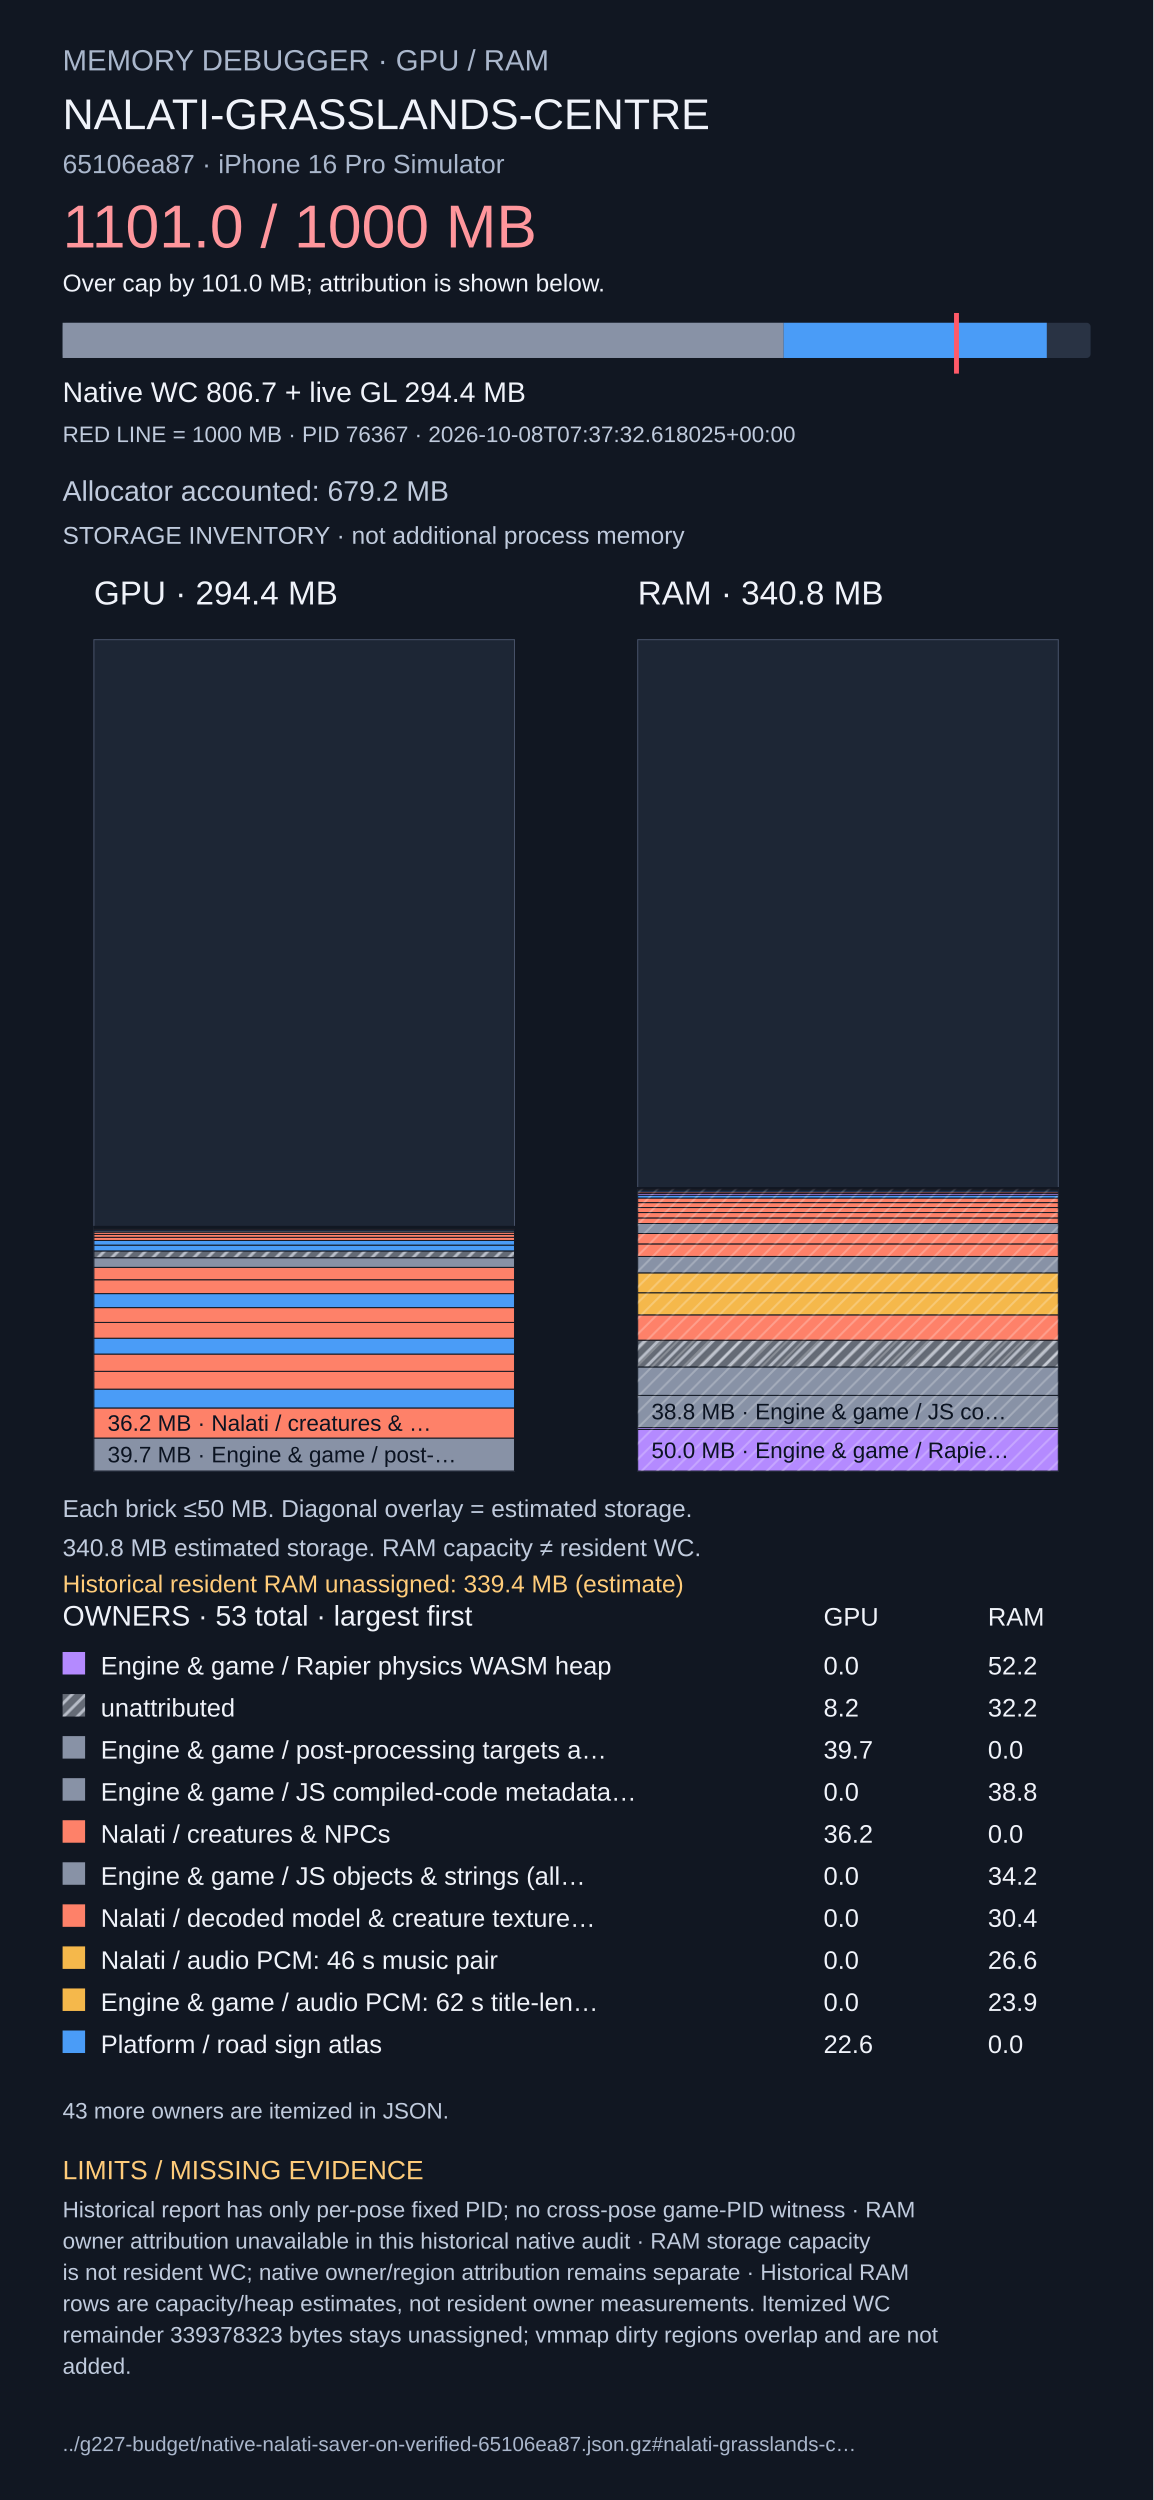
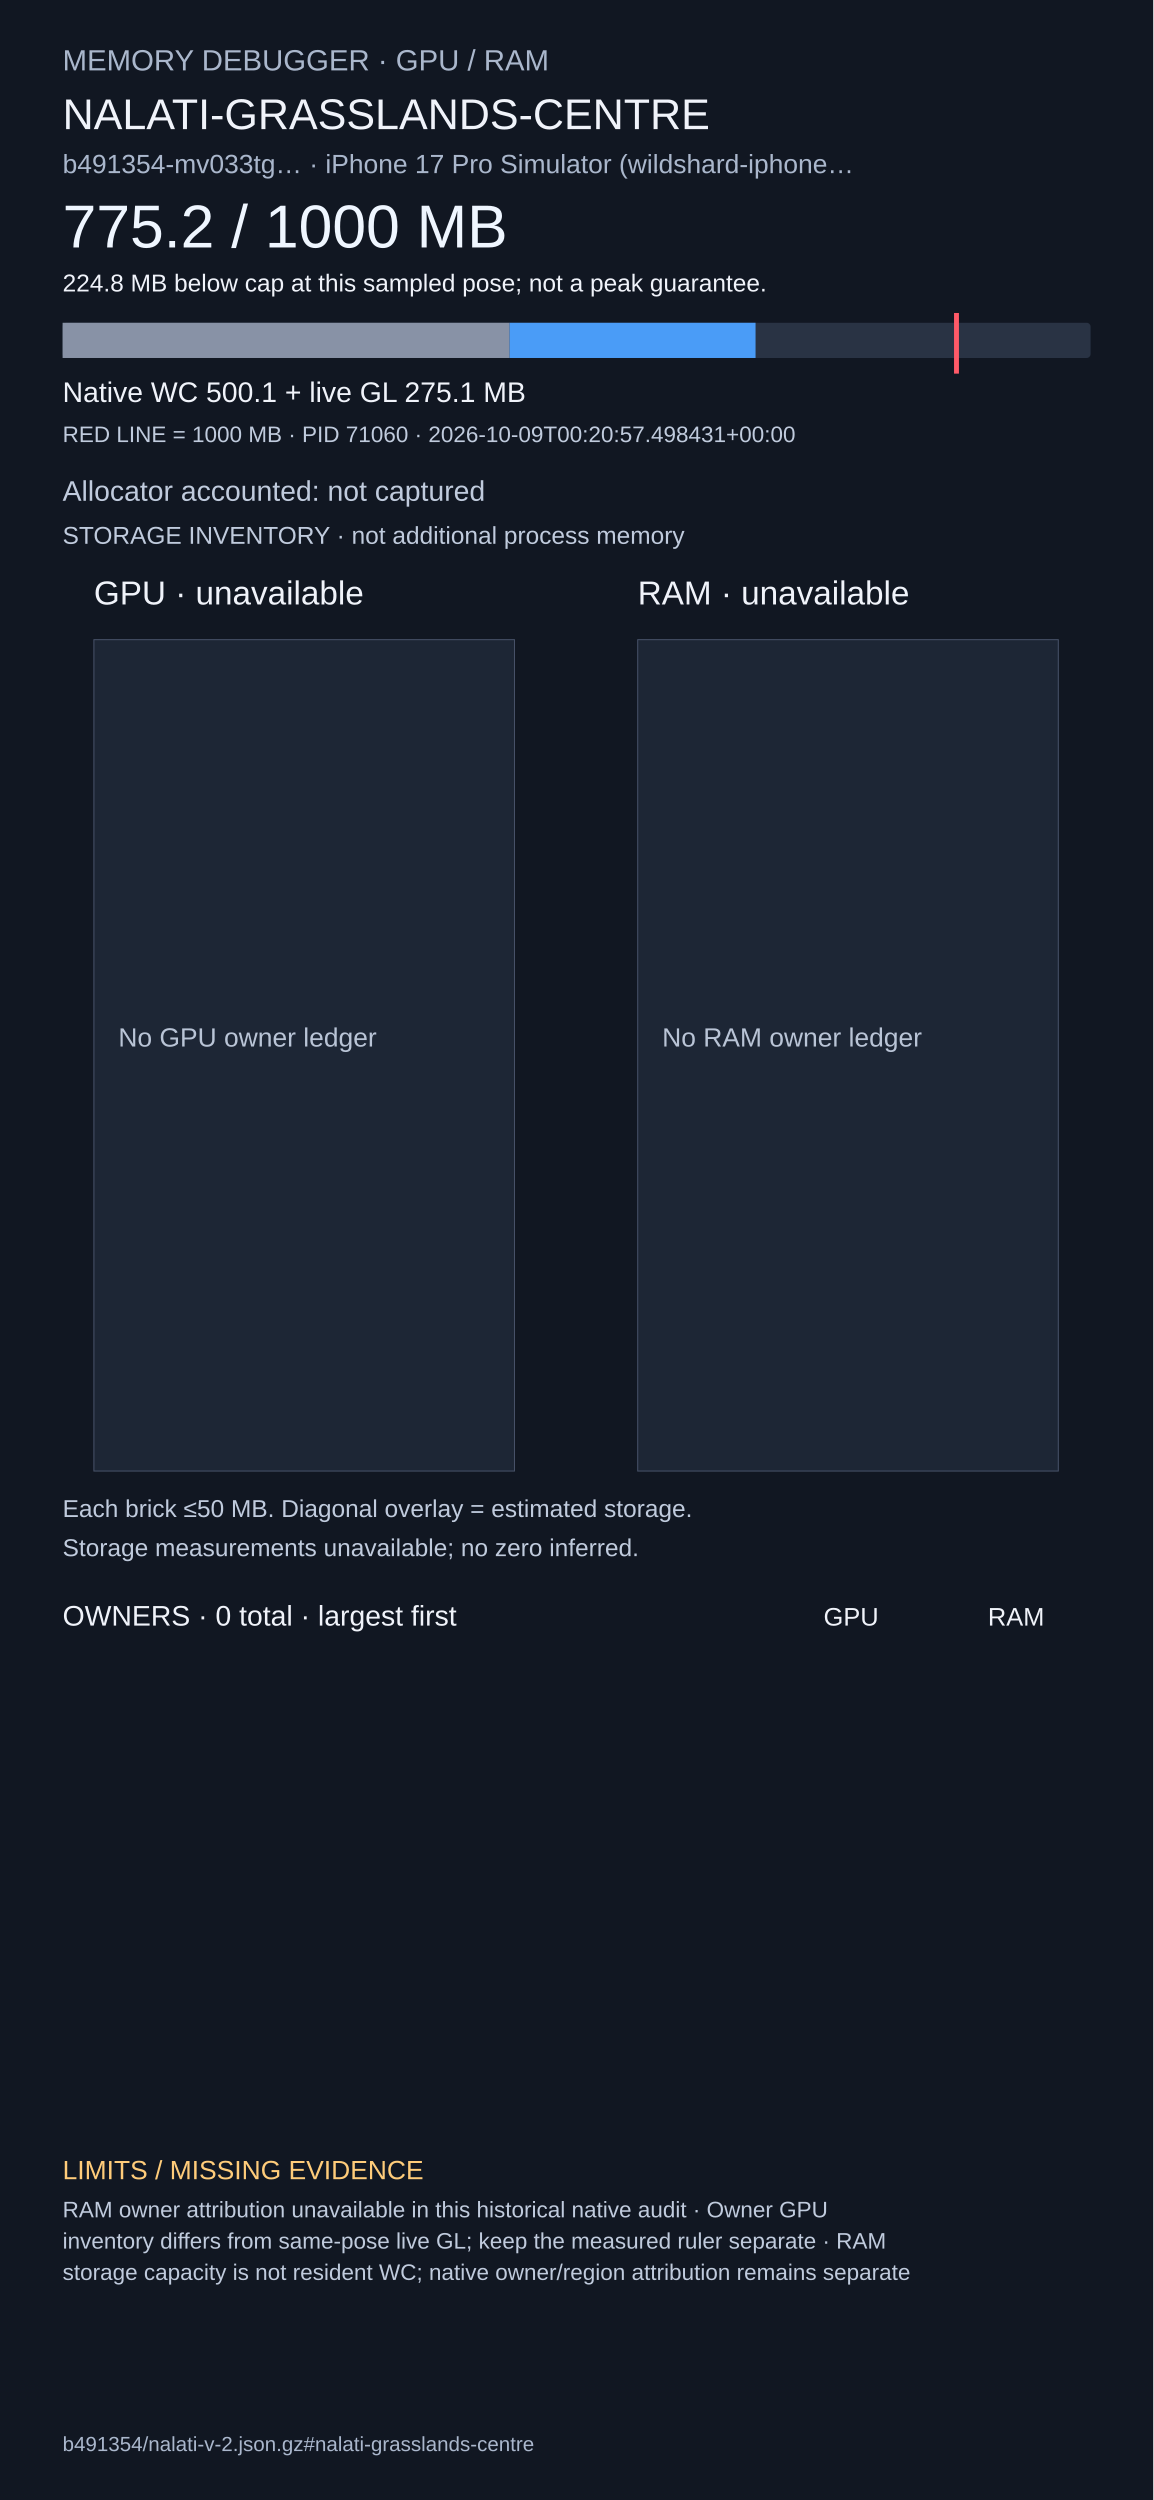
<svg xmlns="http://www.w3.org/2000/svg" width="1179" height="2556" viewBox="0 0 1179 2556">
  <defs>
    <pattern id="unknown" width="14" height="14" patternUnits="userSpaceOnUse">
      <rect width="14" height="14" fill="#656b76" />
      <path d="M-4 4L4-4M0 14L14 0M10 18L18 10" stroke="#b5bac5" stroke-width="3" />
    </pattern>
    <pattern id="estimated" width="16" height="16" patternUnits="userSpaceOnUse">
      <path d="M-4 4L4-4M0 16L16 0M12 20L20 12" stroke="#ffffff" stroke-opacity="0.24" stroke-width="2" />
    </pattern>
  </defs>
  <rect width="1179" height="2556" fill="#111722" />
  <g font-family="Arial, sans-serif" fill="#f0f3fa">
    <text x="64" y="72" font-size="30" fill="#aab7cc">MEMORY DEBUGGER · GPU / RAM</text>
    <text x="64" y="132" font-size="44" fill="#f0f3fa">NALATI-GRASSLANDS-CENTRE</text>
-     <text x="64" y="177" font-size="27" fill="#aab7cc">65106ea87 · iPhone 16 Pro Simulator</text>
-     <text x="64" y="253" font-size="62" fill="#ff969c">1101.0 / 1000 MB</text>
-     <text x="64" y="298" font-size="25" fill="#f0f3fa">Over cap by 101.0 MB; attribution is shown below.</text>
+     <text x="64" y="177" font-size="27" fill="#aab7cc">b491354-mv033tg… · iPhone 17 Pro Simulator (wildshard-iphone…</text>
+     <text x="64" y="253" font-size="62" fill="#eff6ff">775.2 / 1000 MB</text>
+     <text x="64" y="298" font-size="25" fill="#f0f3fa">224.8 MB below cap at this sampled pose; not a peak guarantee.</text>
    <rect x="64" y="330" width="1051" height="36" rx="4" fill="#293344" />
-     <rect x="64" y="330" width="737.211" height="36" fill="#8892a6" />
-     <rect x="801.211" y="330" width="269.031" height="36" fill="#4a9cf7" />
+     <rect x="64" y="330" width="457.011" height="36" fill="#8892a6" />
+     <rect x="521.011" y="330" width="251.459" height="36" fill="#4a9cf7" />
    <path d="M977.913 320v62" stroke="#ff5a68" stroke-width="5" />
-     <text x="64" y="411" font-size="29" fill="#f0f3fa">Native WC 806.7 + live GL 294.4 MB</text>
-     <text x="64" y="452" font-size="23" fill="#c0cbdd">RED LINE = 1000 MB · PID 76367 · 2026-10-08T07:37:32.618025+00:00</text>
-     <text x="64" y="512" font-size="29" fill="#c0cbdd">Allocator accounted: 679.2 MB</text>
+     <text x="64" y="411" font-size="29" fill="#f0f3fa">Native WC 500.1 + live GL 275.1 MB</text>
+     <text x="64" y="452" font-size="23" fill="#c0cbdd">RED LINE = 1000 MB · PID 71060 · 2026-10-09T00:20:57.498431+00:00</text>
+     <text x="64" y="512" font-size="29" fill="#c0cbdd">Allocator accounted: not captured</text>
    <text x="64" y="556" font-size="25" fill="#c0cbdd">STORAGE INVENTORY · not additional process memory</text>
-     <text x="96" y="618" font-size="34" fill="#f0f3fa">GPU · 294.4 MB</text>
-     <text x="652" y="618" font-size="34" fill="#f0f3fa">RAM · 340.8 MB</text>
+     <text x="96" y="618" font-size="34" fill="#f0f3fa">GPU · unavailable</text>
+     <text x="652" y="618" font-size="34" fill="#f0f3fa">RAM · unavailable</text>
    <rect x="96" y="654" width="430" height="850" fill="#1d2635" stroke="#48536a" />
-     <rect x="96" y="1470.243" width="430" height="33.757" fill="#8892a6" stroke="#111722" stroke-width="1" />
-     <text x="110" y="1495.122" font-size="23" fill="#0b1321">39.7 MB · Engine &amp; game / post-…</text>
-     <rect x="96" y="1439.483" width="430" height="30.76" fill="#fe8169" stroke="#111722" stroke-width="1" />
-     <text x="110" y="1462.863" font-size="23" fill="#0b1321">36.2 MB · Nalati / creatures &amp; …</text>
-     <rect x="96" y="1420.234" width="430" height="19.249" fill="#4a9cf7" stroke="#111722" stroke-width="1" />
-     <rect x="96" y="1402.023" width="430" height="18.211" fill="#fe8169" stroke="#111722" stroke-width="1" />
-     <rect x="96" y="1384.367" width="430" height="17.656" fill="#fe8169" stroke="#111722" stroke-width="1" />
-     <rect x="96" y="1368.167" width="430" height="16.2" fill="#4a9cf7" stroke="#111722" stroke-width="1" />
-     <rect x="96" y="1352.025" width="430" height="16.142" fill="#fe8169" stroke="#111722" stroke-width="1" />
-     <rect x="96" y="1336.911" width="430" height="15.113" fill="#fe8169" stroke="#111722" stroke-width="1" />
-     <rect x="96" y="1322.6" width="430" height="14.311" fill="#4a9cf7" stroke="#111722" stroke-width="1" />
-     <rect x="96" y="1308.414" width="430" height="14.186" fill="#fe8169" stroke="#111722" stroke-width="1" />
-     <rect x="96" y="1295.724" width="430" height="12.69" fill="#fe8169" stroke="#111722" stroke-width="1" />
-     <rect x="96" y="1285.909" width="430" height="9.815" fill="#8892a6" stroke="#111722" stroke-width="1" />
-     <rect x="96" y="1278.939" width="430" height="6.97" fill="url(#unknown)" stroke="#111722" stroke-width="1" />
-     <rect x="96" y="1272.997" width="430" height="5.942" fill="#4a9cf7" stroke="#111722" stroke-width="1" />
-     <rect x="96" y="1268.221" width="430" height="4.776" fill="#4a9cf7" stroke="#111722" stroke-width="1" />
-     <rect x="96" y="1264.976" width="430" height="3.245" fill="#fe8169" stroke="#111722" stroke-width="1" />
-     <rect x="96" y="1262.061" width="430" height="2.915" fill="#fe8169" stroke="#111722" stroke-width="1" />
-     <rect x="96" y="1259.679" width="430" height="2.382" fill="#fe8169" stroke="#111722" stroke-width="1" />
-     <rect x="96" y="1258.216" width="430" height="1.462" fill="#8892a6" stroke="#111722" stroke-width="1" />
-     <rect x="96" y="1256.9" width="430" height="1.317" fill="#4a9cf7" stroke="#111722" stroke-width="1" />
-     <rect x="96" y="1255.98" width="430" height="0.92" fill="#fe8169" stroke="#111722" stroke-width="1" />
-     <rect x="96" y="1255.088" width="430" height="0.891" fill="#8892a6" stroke="#111722" stroke-width="1" />
-     <rect x="96" y="1254.46" width="430" height="0.628" fill="#4a9cf7" stroke="#111722" stroke-width="1" />
-     <rect x="96" y="1254.006" width="430" height="0.454" fill="#4a9cf7" stroke="#111722" stroke-width="1" />
-     <rect x="96" y="1253.784" width="430" height="0.223" fill="#fe8169" stroke="#111722" stroke-width="1" />
+     <text x="121" y="1070" font-size="27" fill="#b9c4d6">No GPU owner ledger</text>
    <rect x="652" y="654" width="430" height="850" fill="#1d2635" stroke="#48536a" />
-     <rect x="652" y="1461.5" width="430" height="42.5" fill="#b48aff" stroke="#111722" stroke-width="1" />
-     <rect x="652" y="1461.5" width="430" height="42.5" fill="url(#estimated)" />
-     <text x="666" y="1490.75" font-size="23" fill="#0b1321">50.0 MB · Engine &amp; game / Rapie…</text>
-     <rect x="652" y="1459.603" width="430" height="1.897" fill="#b48aff" stroke="#111722" stroke-width="1" />
-     <rect x="652" y="1459.603" width="430" height="1.897" fill="url(#estimated)" />
-     <rect x="652" y="1426.617" width="430" height="32.986" fill="#8892a6" stroke="#111722" stroke-width="1" />
-     <rect x="652" y="1426.617" width="430" height="32.986" fill="url(#estimated)" />
-     <text x="666" y="1451.11" font-size="23" fill="#0b1321">38.8 MB · Engine &amp; game / JS co…</text>
-     <rect x="652" y="1397.556" width="430" height="29.061" fill="#8892a6" stroke="#111722" stroke-width="1" />
-     <rect x="652" y="1397.556" width="430" height="29.061" fill="url(#estimated)" />
-     <rect x="652" y="1370.16" width="430" height="27.397" fill="url(#unknown)" stroke="#111722" stroke-width="1" />
-     <rect x="652" y="1370.16" width="430" height="27.397" fill="url(#estimated)" />
-     <rect x="652" y="1344.311" width="430" height="25.848" fill="#fe8169" stroke="#111722" stroke-width="1" />
-     <rect x="652" y="1344.311" width="430" height="25.848" fill="url(#estimated)" />
-     <rect x="652" y="1321.709" width="430" height="22.602" fill="#f5b84b" stroke="#111722" stroke-width="1" />
-     <rect x="652" y="1321.709" width="430" height="22.602" fill="url(#estimated)" />
-     <rect x="652" y="1301.377" width="430" height="20.333" fill="#f5b84b" stroke="#111722" stroke-width="1" />
-     <rect x="652" y="1301.377" width="430" height="20.333" fill="url(#estimated)" />
-     <rect x="652" y="1284.566" width="430" height="16.81" fill="#8892a6" stroke="#111722" stroke-width="1" />
-     <rect x="652" y="1284.566" width="430" height="16.81" fill="url(#estimated)" />
-     <rect x="652" y="1271.765" width="430" height="12.801" fill="#fe8169" stroke="#111722" stroke-width="1" />
-     <rect x="652" y="1271.765" width="430" height="12.801" fill="url(#estimated)" />
-     <rect x="652" y="1261.127" width="430" height="10.639" fill="#fe8169" stroke="#111722" stroke-width="1" />
-     <rect x="652" y="1261.127" width="430" height="10.639" fill="url(#estimated)" />
-     <rect x="652" y="1250.901" width="430" height="10.225" fill="#8892a6" stroke="#111722" stroke-width="1" />
-     <rect x="652" y="1250.901" width="430" height="10.225" fill="url(#estimated)" />
-     <rect x="652" y="1245.193" width="430" height="5.708" fill="#fe8169" stroke="#111722" stroke-width="1" />
-     <rect x="652" y="1245.193" width="430" height="5.708" fill="url(#estimated)" />
-     <rect x="652" y="1239.721" width="430" height="5.472" fill="#fe8169" stroke="#111722" stroke-width="1" />
-     <rect x="652" y="1239.721" width="430" height="5.472" fill="url(#estimated)" />
-     <rect x="652" y="1234.598" width="430" height="5.123" fill="#fe8169" stroke="#111722" stroke-width="1" />
-     <rect x="652" y="1234.598" width="430" height="5.123" fill="url(#estimated)" />
-     <rect x="652" y="1229.56" width="430" height="5.038" fill="#fe8169" stroke="#111722" stroke-width="1" />
-     <rect x="652" y="1229.56" width="430" height="5.038" fill="url(#estimated)" />
-     <rect x="652" y="1224.841" width="430" height="4.719" fill="#fe8169" stroke="#111722" stroke-width="1" />
-     <rect x="652" y="1224.841" width="430" height="4.719" fill="url(#estimated)" />
-     <rect x="652" y="1221.962" width="430" height="2.879" fill="#4a9cf7" stroke="#111722" stroke-width="1" />
-     <rect x="652" y="1221.962" width="430" height="2.879" fill="url(#estimated)" />
-     <rect x="652" y="1220.124" width="430" height="1.838" fill="#b48aff" stroke="#111722" stroke-width="1" />
-     <rect x="652" y="1220.124" width="430" height="1.838" fill="url(#estimated)" />
-     <rect x="652" y="1218.55" width="430" height="1.574" fill="#fe8169" stroke="#111722" stroke-width="1" />
-     <rect x="652" y="1218.55" width="430" height="1.574" fill="url(#estimated)" />
-     <rect x="652" y="1217.263" width="430" height="1.287" fill="#4a9cf7" stroke="#111722" stroke-width="1" />
-     <rect x="652" y="1217.263" width="430" height="1.287" fill="url(#estimated)" />
-     <rect x="652" y="1216.072" width="430" height="1.191" fill="#4a9cf7" stroke="#111722" stroke-width="1" />
-     <rect x="652" y="1216.072" width="430" height="1.191" fill="url(#estimated)" />
-     <rect x="652" y="1215.187" width="430" height="0.885" fill="#fe8169" stroke="#111722" stroke-width="1" />
-     <rect x="652" y="1215.187" width="430" height="0.885" fill="url(#estimated)" />
-     <rect x="652" y="1214.553" width="430" height="0.633" fill="#fe8169" stroke="#111722" stroke-width="1" />
-     <rect x="652" y="1214.553" width="430" height="0.633" fill="url(#estimated)" />
-     <rect x="652" y="1214.443" width="430" height="0.11" fill="#fe8169" stroke="#111722" stroke-width="1" />
-     <rect x="652" y="1214.443" width="430" height="0.11" fill="url(#estimated)" />
-     <rect x="652" y="1214.388" width="430" height="0.055" fill="#4a9cf7" stroke="#111722" stroke-width="1" />
-     <rect x="652" y="1214.388" width="430" height="0.055" fill="url(#estimated)" />
-     <rect x="652" y="1214.351" width="430" height="0.037" fill="#4a9cf7" stroke="#111722" stroke-width="1" />
-     <rect x="652" y="1214.351" width="430" height="0.037" fill="url(#estimated)" />
-     <rect x="652" y="1214.346" width="430" height="0.005" fill="#4a9cf7" stroke="#111722" stroke-width="1" />
-     <rect x="652" y="1214.346" width="430" height="0.005" fill="url(#estimated)" />
-     <rect x="652" y="1214.344" width="430" height="0.002" fill="#fe8169" stroke="#111722" stroke-width="1" />
-     <rect x="652" y="1214.344" width="430" height="0.002" fill="url(#estimated)" />
-     <rect x="652" y="1214.344" width="430" height="0" fill="#4a9cf7" stroke="#111722" stroke-width="1" />
-     <rect x="652" y="1214.344" width="430" height="0" fill="url(#estimated)" />
+     <text x="677" y="1070" font-size="27" fill="#b9c4d6">No RAM owner ledger</text>
    <text x="64" y="1551" font-size="25" fill="#c0cbdd">Each brick ≤50 MB. Diagonal overlay = estimated storage.</text>
-     <text x="64" y="1591" font-size="25" fill="#c0cbdd">340.8 MB estimated storage. RAM capacity ≠ resident WC.</text>
-     <text x="64" y="1628" font-size="25" fill="#ffcc7a">Historical resident RAM unassigned: 339.4 MB (estimate)</text>
-     <text x="64" y="1662" font-size="29" fill="#f0f3fa">OWNERS · 53 total · largest first</text>
+     <text x="64" y="1591" font-size="25" fill="#c0cbdd">Storage measurements unavailable; no zero inferred.</text>
+     <text x="64" y="1662" font-size="29" fill="#f0f3fa">OWNERS · 0 total · largest first</text>
    <text x="842" y="1662" font-size="26" fill="#f0f3fa">GPU</text>
    <text x="1010" y="1662" font-size="26" fill="#f0f3fa">RAM</text>
-     <rect x="64" y="1689" width="23" height="23" fill="#b48aff" />
-     <text x="103" y="1712" font-size="26" fill="#f0f3fa">Engine &amp; game / Rapier physics WASM heap</text>
-     <text x="842" y="1712" font-size="26" fill="#f0f3fa">0.0</text>
-     <text x="1010" y="1712" font-size="26" fill="#f0f3fa">52.2</text>
-     <rect x="64" y="1732" width="23" height="23" fill="url(#unknown)" />
-     <text x="103" y="1755" font-size="26" fill="#f0f3fa">unattributed</text>
-     <text x="842" y="1755" font-size="26" fill="#f0f3fa">8.2</text>
-     <text x="1010" y="1755" font-size="26" fill="#f0f3fa">32.2</text>
-     <rect x="64" y="1775" width="23" height="23" fill="#8892a6" />
-     <text x="103" y="1798" font-size="26" fill="#f0f3fa">Engine &amp; game / post-processing targets a…</text>
-     <text x="842" y="1798" font-size="26" fill="#f0f3fa">39.7</text>
-     <text x="1010" y="1798" font-size="26" fill="#f0f3fa">0.0</text>
-     <rect x="64" y="1818" width="23" height="23" fill="#8892a6" />
-     <text x="103" y="1841" font-size="26" fill="#f0f3fa">Engine &amp; game / JS compiled-code metadata…</text>
-     <text x="842" y="1841" font-size="26" fill="#f0f3fa">0.0</text>
-     <text x="1010" y="1841" font-size="26" fill="#f0f3fa">38.8</text>
-     <rect x="64" y="1861" width="23" height="23" fill="#fe8169" />
-     <text x="103" y="1884" font-size="26" fill="#f0f3fa">Nalati / creatures &amp; NPCs</text>
-     <text x="842" y="1884" font-size="26" fill="#f0f3fa">36.2</text>
-     <text x="1010" y="1884" font-size="26" fill="#f0f3fa">0.0</text>
-     <rect x="64" y="1904" width="23" height="23" fill="#8892a6" />
-     <text x="103" y="1927" font-size="26" fill="#f0f3fa">Engine &amp; game / JS objects &amp; strings (all…</text>
-     <text x="842" y="1927" font-size="26" fill="#f0f3fa">0.0</text>
-     <text x="1010" y="1927" font-size="26" fill="#f0f3fa">34.2</text>
-     <rect x="64" y="1947" width="23" height="23" fill="#fe8169" />
-     <text x="103" y="1970" font-size="26" fill="#f0f3fa">Nalati / decoded model &amp; creature texture…</text>
-     <text x="842" y="1970" font-size="26" fill="#f0f3fa">0.0</text>
-     <text x="1010" y="1970" font-size="26" fill="#f0f3fa">30.4</text>
-     <rect x="64" y="1990" width="23" height="23" fill="#f5b84b" />
-     <text x="103" y="2013" font-size="26" fill="#f0f3fa">Nalati / audio PCM: 46 s music pair</text>
-     <text x="842" y="2013" font-size="26" fill="#f0f3fa">0.0</text>
-     <text x="1010" y="2013" font-size="26" fill="#f0f3fa">26.6</text>
-     <rect x="64" y="2033" width="23" height="23" fill="#f5b84b" />
-     <text x="103" y="2056" font-size="26" fill="#f0f3fa">Engine &amp; game / audio PCM: 62 s title-len…</text>
-     <text x="842" y="2056" font-size="26" fill="#f0f3fa">0.0</text>
-     <text x="1010" y="2056" font-size="26" fill="#f0f3fa">23.9</text>
-     <rect x="64" y="2076" width="23" height="23" fill="#4a9cf7" />
-     <text x="103" y="2099" font-size="26" fill="#f0f3fa">Platform / road sign atlas</text>
-     <text x="842" y="2099" font-size="26" fill="#f0f3fa">22.6</text>
-     <text x="1010" y="2099" font-size="26" fill="#f0f3fa">0.0</text>
-     <text x="64" y="2166" font-size="23" fill="#c0cbdd">43 more owners are itemized in JSON.</text>
    <text x="64" y="2228" font-size="27" fill="#ffcc7a">LIMITS / MISSING EVIDENCE</text>
-     <text x="64" y="2267" font-size="23" fill="#c0cbdd">Historical report has only per-pose fixed PID; no cross-pose game-PID witness · RAM</text>
-     <text x="64" y="2299" font-size="23" fill="#c0cbdd">owner attribution unavailable in this historical native audit · RAM storage capacity</text>
-     <text x="64" y="2331" font-size="23" fill="#c0cbdd">is not resident WC; native owner/region attribution remains separate · Historical RAM</text>
-     <text x="64" y="2363" font-size="23" fill="#c0cbdd">rows are capacity/heap estimates, not resident owner measurements. Itemized WC</text>
-     <text x="64" y="2395" font-size="23" fill="#c0cbdd">remainder 339378323 bytes stays unassigned; vmmap dirty regions overlap and are not</text>
-     <text x="64" y="2427" font-size="23" fill="#c0cbdd">added.</text>
-     <text x="64" y="2506" font-size="21" fill="#aab7cc">../g227-budget/native-nalati-saver-on-verified-65106ea87.json.gz#nalati-grasslands-c…</text>
+     <text x="64" y="2267" font-size="23" fill="#c0cbdd">RAM owner attribution unavailable in this historical native audit · Owner GPU</text>
+     <text x="64" y="2299" font-size="23" fill="#c0cbdd">inventory differs from same-pose live GL; keep the measured ruler separate · RAM</text>
+     <text x="64" y="2331" font-size="23" fill="#c0cbdd">storage capacity is not resident WC; native owner/region attribution remains separate</text>
+     <text x="64" y="2506" font-size="21" fill="#aab7cc">b491354/nalati-v-2.json.gz#nalati-grasslands-centre</text>
  </g>
</svg>
